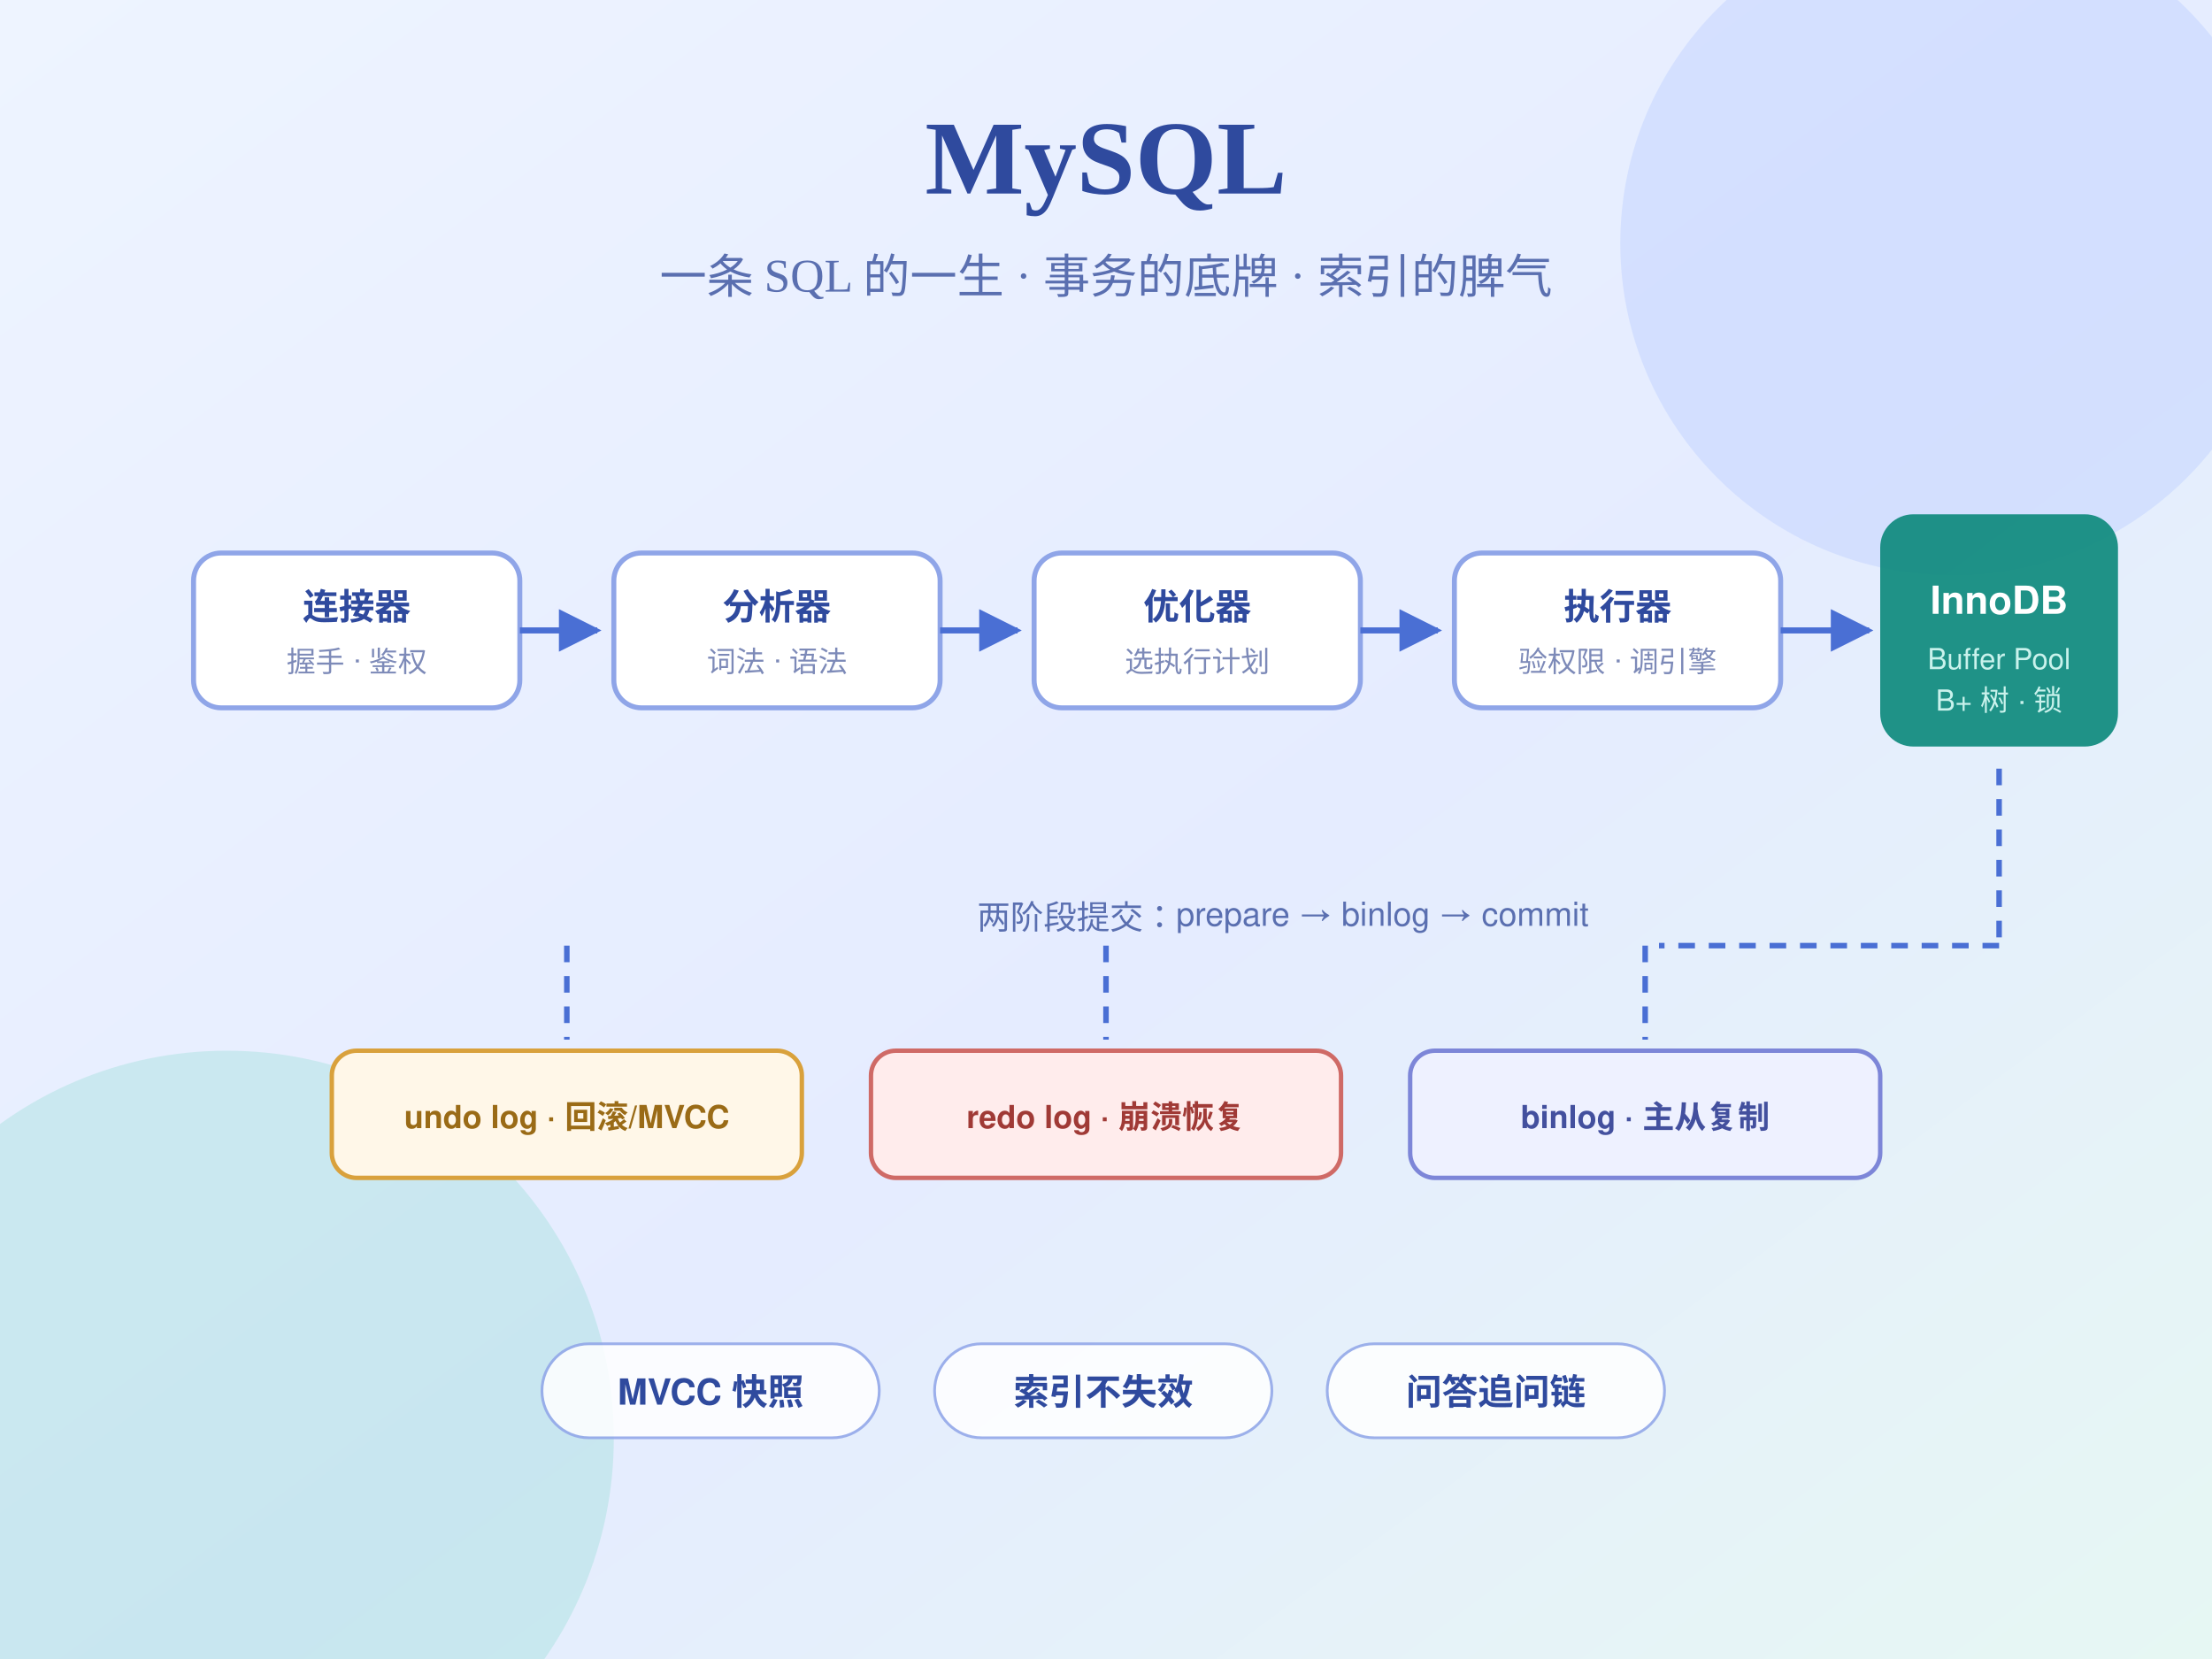
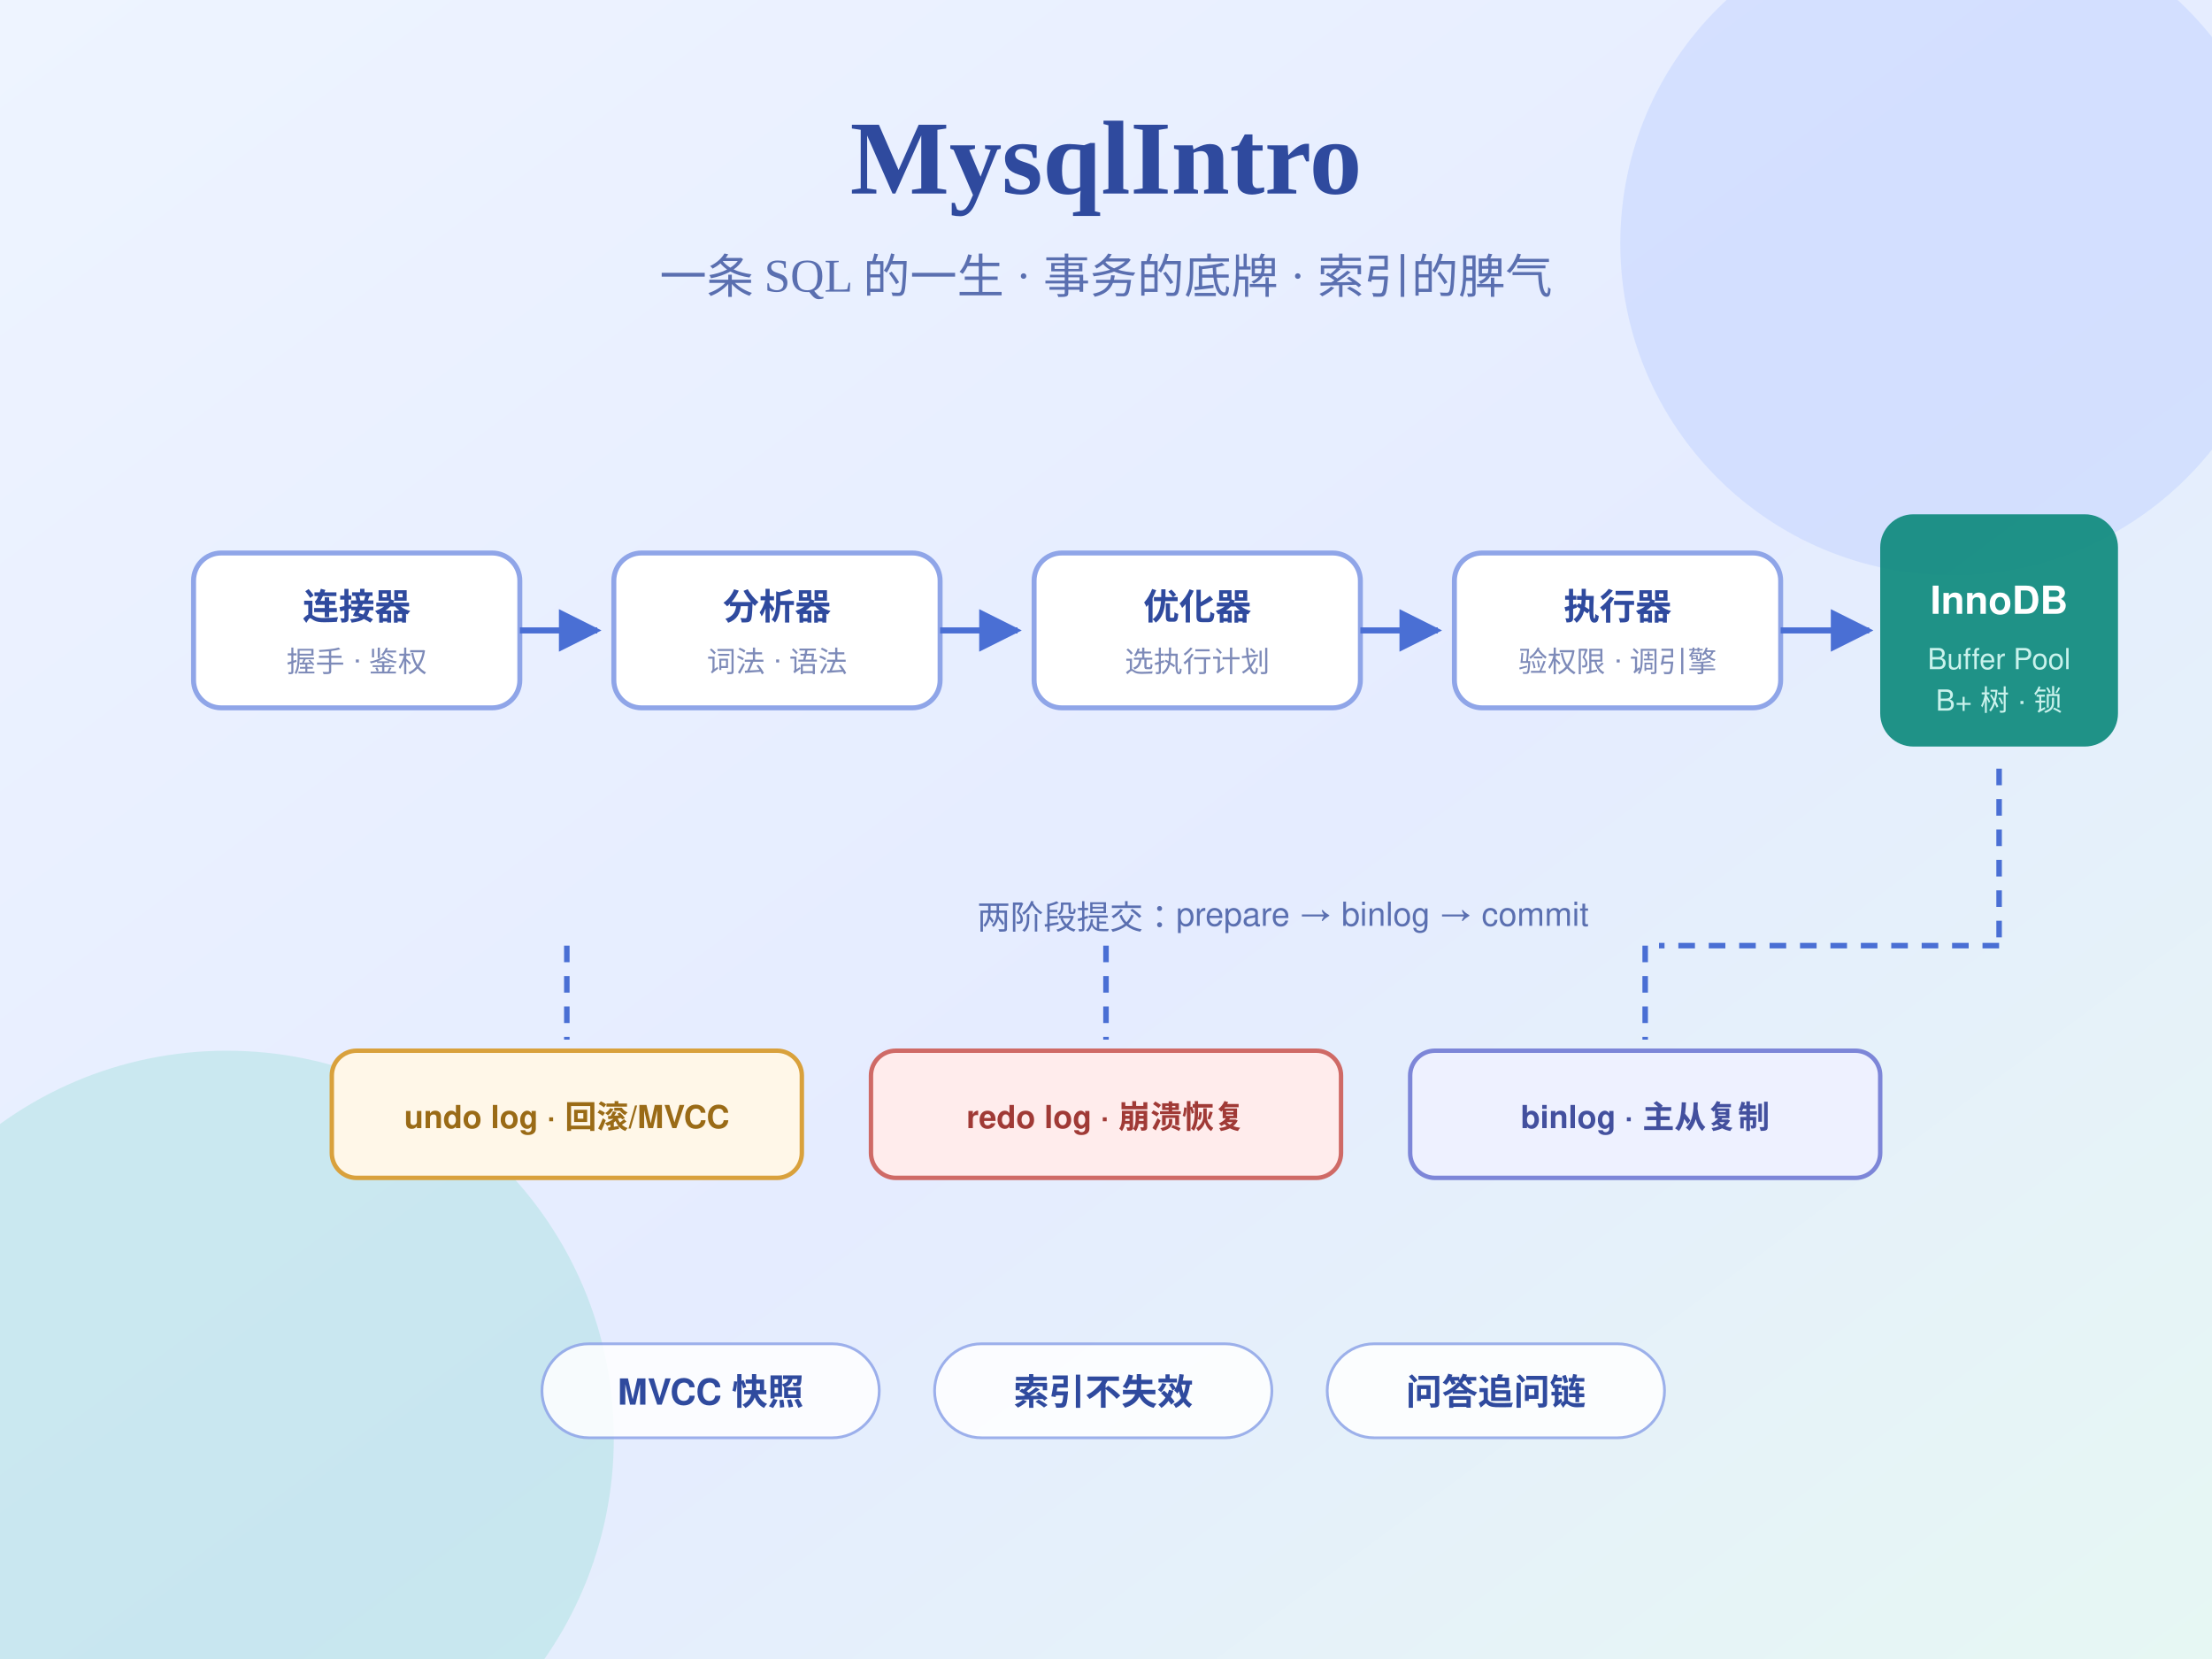
- <svg xmlns="http://www.w3.org/2000/svg" viewBox="0 0 800 600" width="800" height="600" role="img" aria-label="MySQL：一条 SQL 从客户端到存储引擎的旅程">
+ <svg xmlns="http://www.w3.org/2000/svg" viewBox="0 0 800 600" width="800" height="600" role="img" aria-label="MysqlIntro：一条 SQL 从客户端到存储引擎的旅程">
  <defs>
    <linearGradient id="myCoverBg" x1="0" y1="0" x2="1" y2="1">
      <stop offset="0%" stop-color="#eef4ff" />
      <stop offset="55%" stop-color="#e5ecff" />
      <stop offset="100%" stop-color="#e6f7f3" />
    </linearGradient>
    <marker id="myCoverArrow" viewBox="0 0 10 10" refX="9" refY="5" markerWidth="7" markerHeight="7" orient="auto-start-reverse">
      <path d="M 0 0 L 10 5 L 0 10 z" fill="#4a6fd4" />
    </marker>
  </defs>
  <rect width="800" height="600" fill="url(#myCoverBg)" />
  <circle cx="706" cy="88" r="120" fill="#a8c0ff" opacity="0.3" />
  <circle cx="82" cy="520" r="140" fill="#7fd8c8" opacity="0.28" />
-   <text x="400" y="70" text-anchor="middle" font-family="Georgia, 'Times New Roman', serif" font-size="38" font-weight="700" fill="#2f4a9e">MySQL</text>
+   <text x="400" y="70" text-anchor="middle" font-family="Georgia, 'Times New Roman', serif" font-size="38" font-weight="700" fill="#2f4a9e">MysqlIntro</text>
  <text x="400" y="106" text-anchor="middle" font-family="Georgia, 'Times New Roman', serif" font-size="17" fill="#5a6fb0">一条 SQL 的一生 · 事务的底牌 · 索引的脾气</text>
  <g font-family="Helvetica, Arial, sans-serif" font-size="13" font-weight="600">
    <rect x="70" y="200" width="118" height="56" rx="10" fill="#ffffff" stroke="#8fa5e8" stroke-width="1.8" />
    <text x="129" y="224" text-anchor="middle" fill="#2f4a9e">连接器</text>
    <text x="129" y="243" text-anchor="middle" font-size="10.5" font-weight="400" fill="#7d8ab8">握手 · 鉴权</text>
    <rect x="222" y="200" width="118" height="56" rx="10" fill="#ffffff" stroke="#8fa5e8" stroke-width="1.8" />
    <text x="281" y="224" text-anchor="middle" fill="#2f4a9e">分析器</text>
    <text x="281" y="243" text-anchor="middle" font-size="10.5" font-weight="400" fill="#7d8ab8">词法 · 语法</text>
    <rect x="374" y="200" width="118" height="56" rx="10" fill="#ffffff" stroke="#8fa5e8" stroke-width="1.8" />
    <text x="433" y="224" text-anchor="middle" fill="#2f4a9e">优化器</text>
    <text x="433" y="243" text-anchor="middle" font-size="10.5" font-weight="400" fill="#7d8ab8">选执行计划</text>
    <rect x="526" y="200" width="118" height="56" rx="10" fill="#ffffff" stroke="#8fa5e8" stroke-width="1.8" />
    <text x="585" y="224" text-anchor="middle" fill="#2f4a9e">执行器</text>
    <text x="585" y="243" text-anchor="middle" font-size="10.5" font-weight="400" fill="#7d8ab8">验权限 · 调引擎</text>
  </g>
  <g stroke="#4a6fd4" stroke-width="2.2" fill="none">
    <line x1="188" y1="228" x2="216" y2="228" marker-end="url(#myCoverArrow)" />
    <line x1="340" y1="228" x2="368" y2="228" marker-end="url(#myCoverArrow)" />
    <line x1="492" y1="228" x2="520" y2="228" marker-end="url(#myCoverArrow)" />
    <line x1="644" y1="228" x2="676" y2="228" marker-end="url(#myCoverArrow)" />
  </g>
  <g font-family="Helvetica, Arial, sans-serif">
    <rect x="680" y="186" width="86" height="84" rx="12" fill="#0e8a7d" opacity="0.92" />
    <text x="723" y="222" text-anchor="middle" font-size="14" font-weight="700" fill="#ffffff">InnoDB</text>
    <text x="723" y="242" text-anchor="middle" font-size="10.5" fill="#c9f2ec">Buffer Pool</text>
    <text x="723" y="257" text-anchor="middle" font-size="10.5" fill="#c9f2ec">B+ 树 · 锁</text>
  </g>
  <g font-family="Helvetica, Arial, sans-serif" font-size="11.5" font-weight="600">
    <rect x="120" y="380" width="170" height="46" rx="9" fill="#fff7e8" stroke="#d9a13c" stroke-width="1.6" />
    <text x="205" y="408" text-anchor="middle" fill="#9a6b16">undo log · 回滚/MVCC</text>
    <rect x="315" y="380" width="170" height="46" rx="9" fill="#ffecec" stroke="#cf6a66" stroke-width="1.6" />
    <text x="400" y="408" text-anchor="middle" fill="#a03a36">redo log · 崩溃恢复</text>
    <rect x="510" y="380" width="170" height="46" rx="9" fill="#eef1ff" stroke="#7d86d8" stroke-width="1.6" />
    <text x="595" y="408" text-anchor="middle" fill="#43509e">binlog · 主从复制</text>
  </g>
  <line x1="723" y1="278" x2="723" y2="342" stroke="#4a6fd4" stroke-width="2" stroke-dasharray="6 5" />
  <line x1="723" y1="342" x2="600" y2="342" stroke="#4a6fd4" stroke-width="2" stroke-dasharray="6 5" />
  <line x1="723" y1="342" x2="723" y2="376" stroke="#4a6fd4" stroke-width="0" />
  <line x1="205" y1="342" x2="723" y2="342" stroke="#4a6fd4" stroke-width="0" />
  <g stroke="#4a6fd4" stroke-width="2" stroke-dasharray="6 5" fill="none">
    <line x1="205" y1="342" x2="205" y2="376" />
    <line x1="400" y1="342" x2="400" y2="376" />
    <line x1="595" y1="342" x2="595" y2="376" />
  </g>
  <text x="464" y="336" text-anchor="middle" font-family="Helvetica, Arial, sans-serif" font-size="12" fill="#5a6fb0">两阶段提交：prepare → binlog → commit</text>
  <g font-family="Helvetica, Arial, sans-serif" font-size="13" font-weight="600" fill="#2f4a9e">
    <rect x="196" y="486" width="122" height="34" rx="17" fill="#ffffff" opacity="0.85" stroke="#8fa5e8" />
    <text x="257" y="508" text-anchor="middle">MVCC 快照</text>
    <rect x="338" y="486" width="122" height="34" rx="17" fill="#ffffff" opacity="0.85" stroke="#8fa5e8" />
    <text x="399" y="508" text-anchor="middle">索引不失效</text>
    <rect x="480" y="486" width="122" height="34" rx="17" fill="#ffffff" opacity="0.85" stroke="#8fa5e8" />
    <text x="541" y="508" text-anchor="middle">问答追问链</text>
  </g>
</svg>
